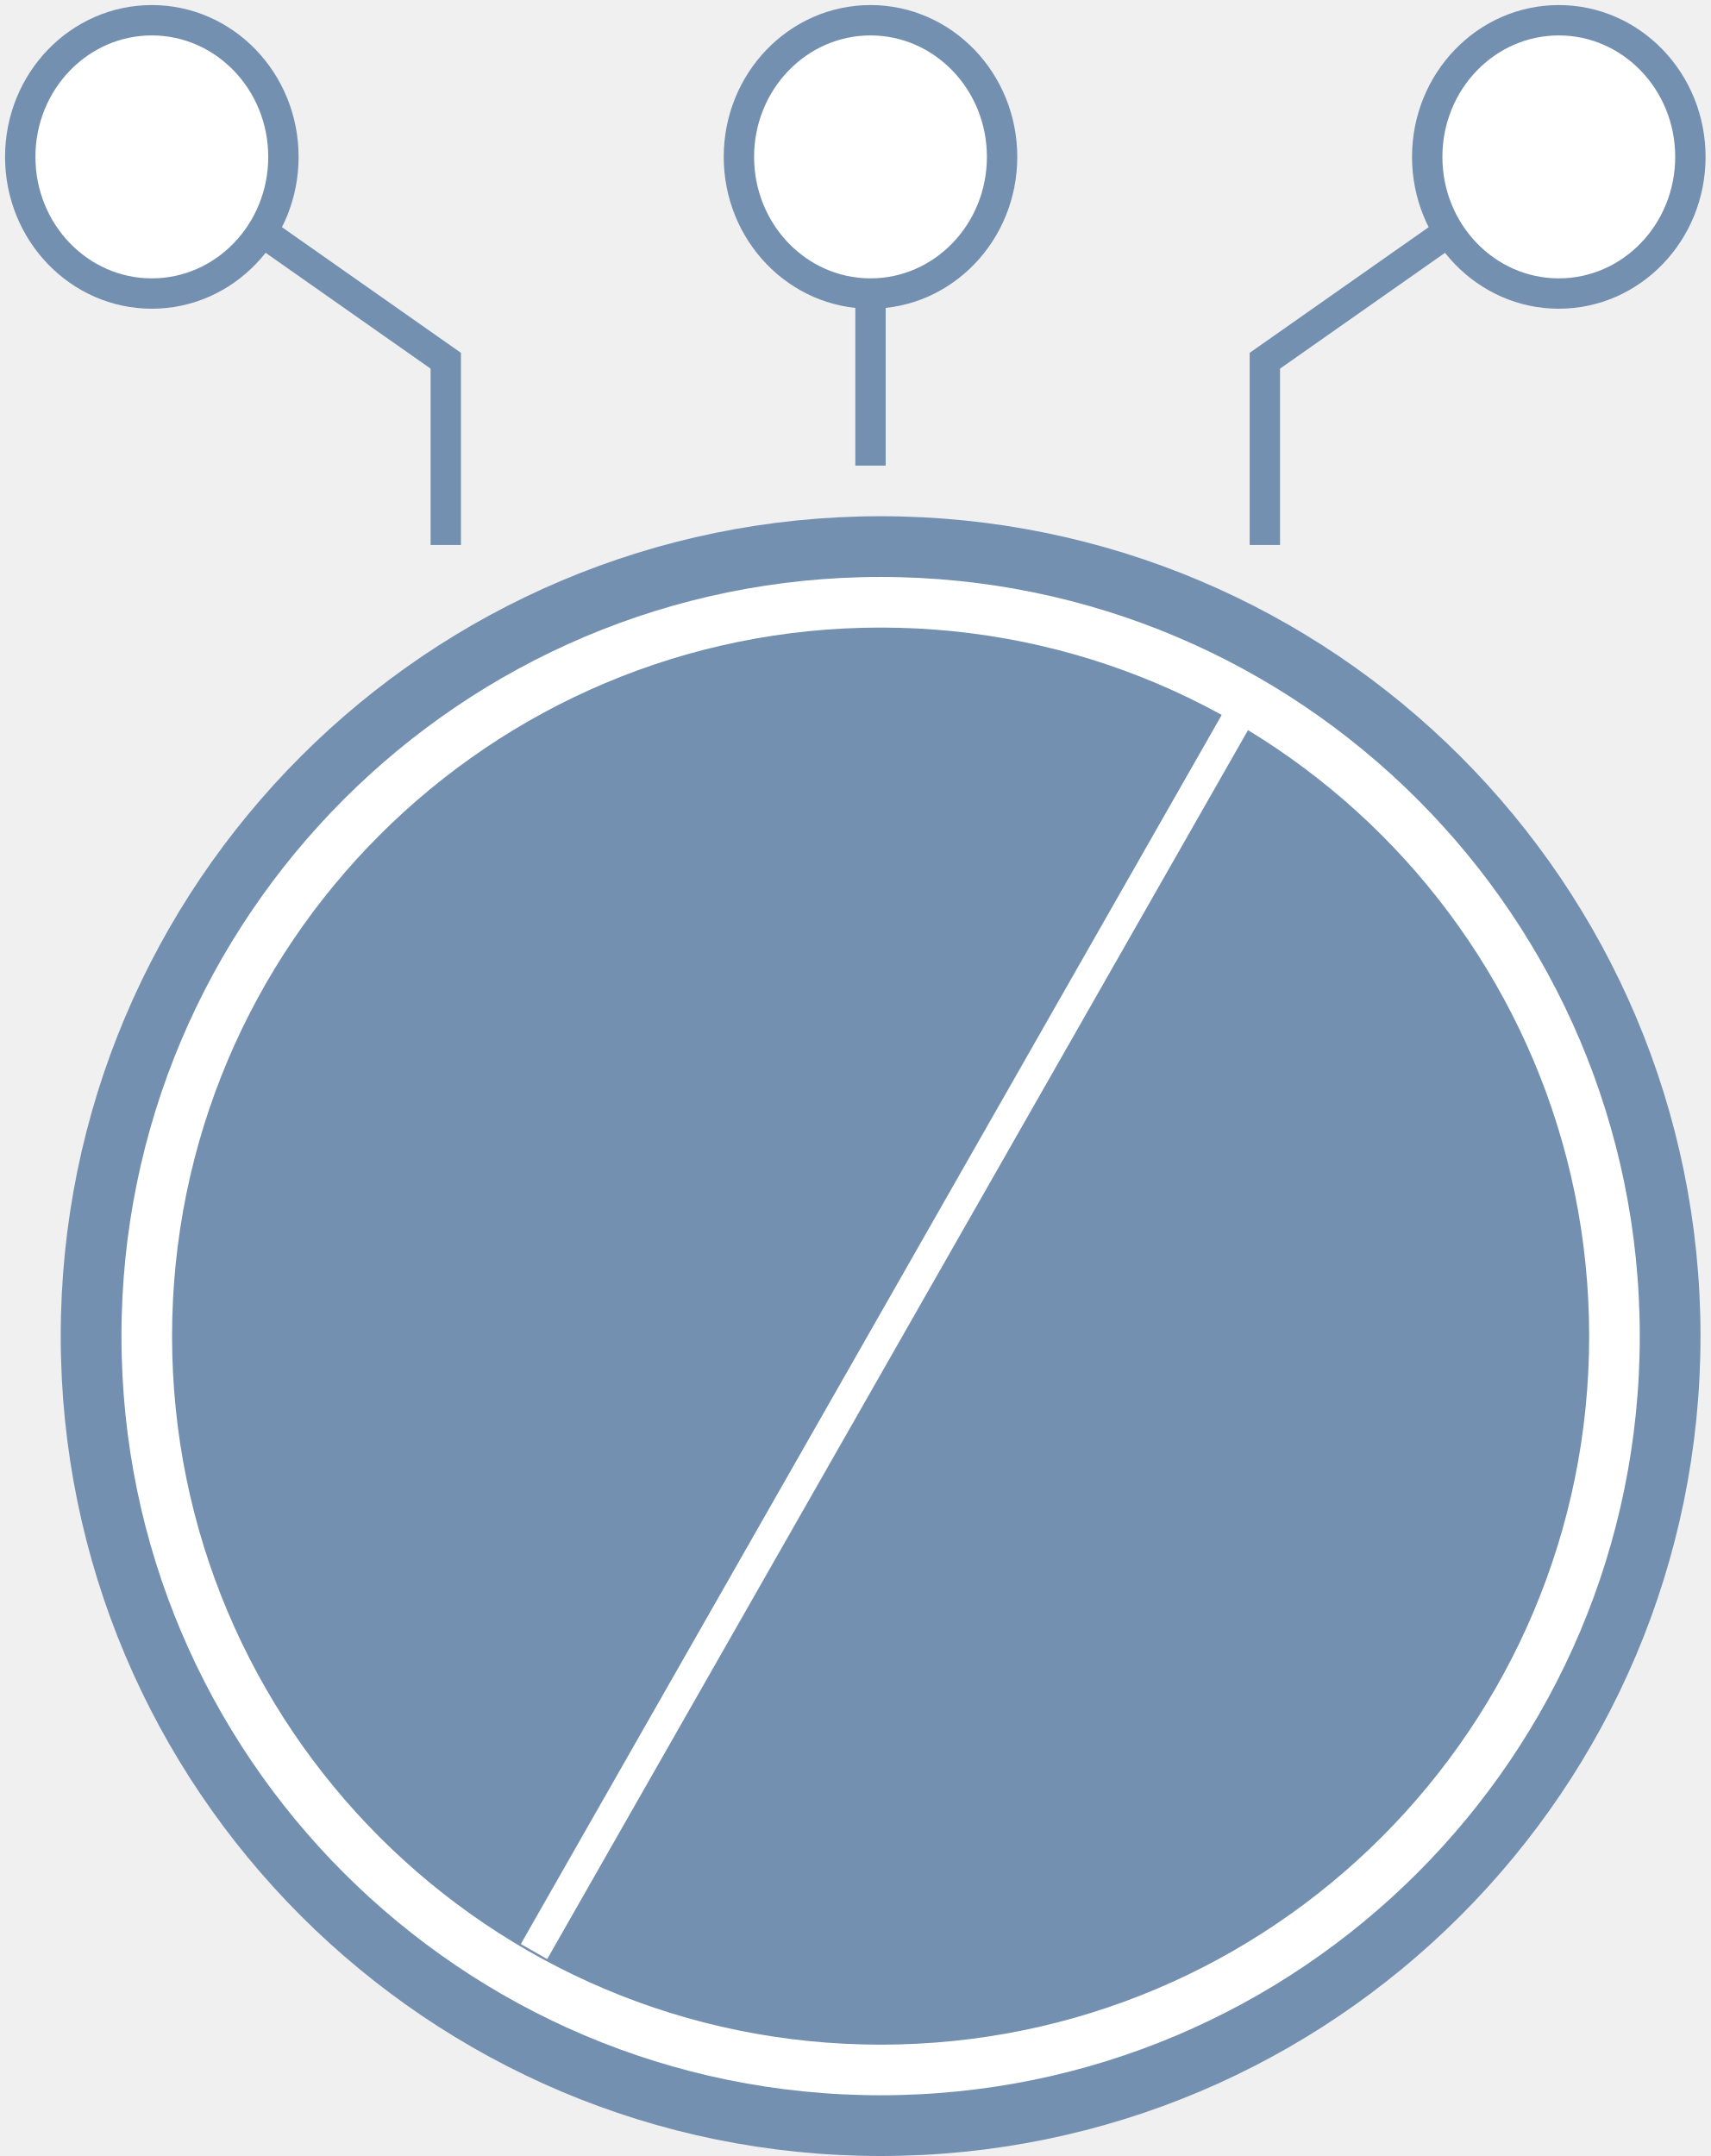
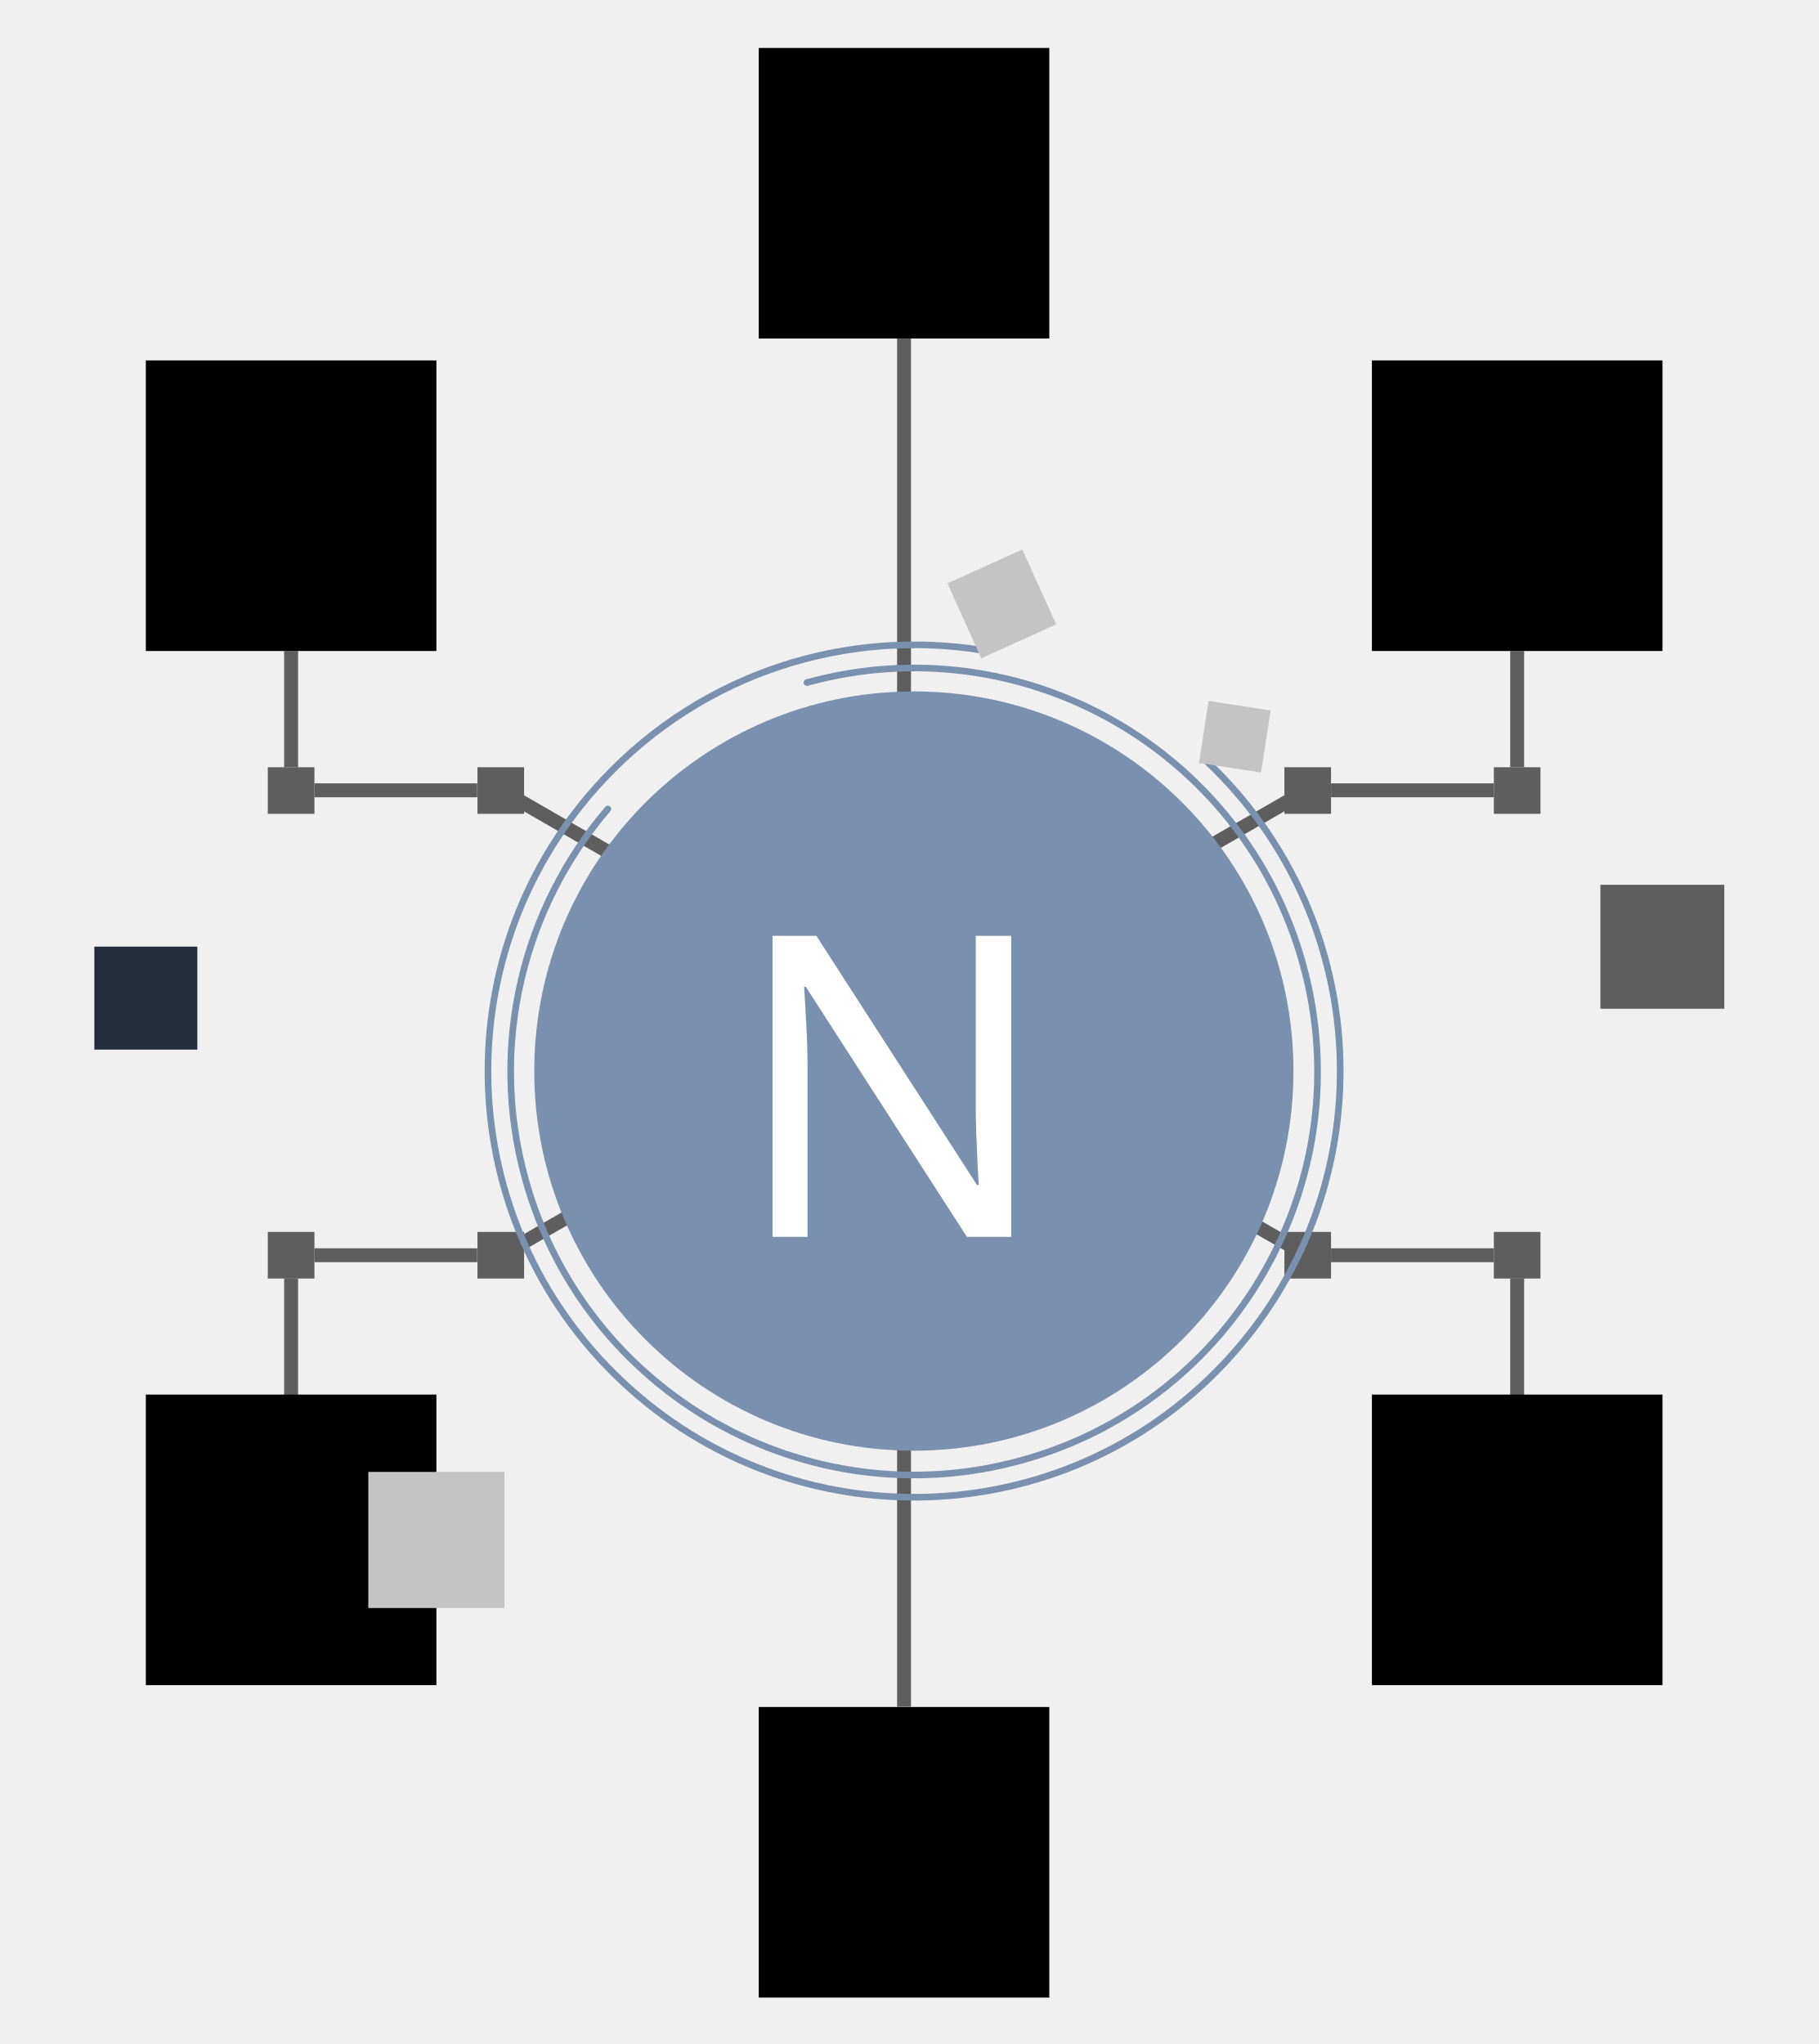
- <svg xmlns="http://www.w3.org/2000/svg" width="169px" height="213px" viewBox="0 0 169 213" version="1.1">
-   <defs />
-   <g id="Page-1" stroke="none" stroke-width="1" fill="none" fill-rule="evenodd">
-     <g id="Artboard" transform="translate(-712, -1514)">
-       <g id="How-Neutral-Works" transform="translate(175, 1239)">
-         <g id="Icon-2" transform="translate(448, 90)">
-           <g id="single-coin" transform="translate(91, 187)">
-             <g id="Group-4" transform="translate(7, 52)">
-               <circle id="Oval-2" stroke="#7490B1" stroke-width="6" fill="#FFFFFF" cx="78" cy="78" r="78" />
-               <circle id="Oval-2" stroke="#7490B1" stroke-width="2" fill="#7490B1" cx="78" cy="78" r="69" />
-               <path d="M113.5,16.5 L44.5,137.5" id="Line-2" stroke="#FFFFFF" stroke-width="3" stroke-linecap="square" />
-             </g>
-             <ellipse id="Oval-3" stroke="#7490B1" stroke-width="3" fill="#FFFFFF" cx="13" cy="13.5" rx="13" ry="13.5" />
-             <ellipse id="Oval-3-Copy" stroke="#7490B1" stroke-width="3" fill="#FFFFFF" cx="84" cy="13.5" rx="13" ry="13.5" />
-             <polyline id="Path-4" stroke="#7490B1" stroke-width="3" points="24.351 21.219 42.04 33.639 42.04 51.843" />
-             <path d="M84,27 L84,44" id="Path-5" stroke="#7490B1" stroke-width="3" />
-             <g id="Group-3" transform="translate(143.5, 26) scale(-1, 1) translate(-143.5, -26) translate(122, 0)" stroke="#7490B1" stroke-width="3">
-               <ellipse id="Oval-3" fill="#FFFFFF" cx="13" cy="13.5" rx="13" ry="13.5" />
-               <polyline id="Path-4" points="24.351 21.219 42.04 33.639 42.04 51.843" />
-             </g>
-           </g>
-         </g>
+ <svg xmlns="http://www.w3.org/2000/svg" version="1.1" id="Layer_1" x="0px" y="0px" viewBox="0 0 823 925" style="enable-background:new 0 0 823 925;" xml:space="preserve">
+   <style type="text/css">
+ 	.st0{fill:#5E5E5E;}
+ 	.st1{fill:#242D3C;}
+ 	.st2{fill:#C4C4C4;}
+ 	.st3{fill:#7990AE;}
+ 	.st4{fill:none;stroke:#7990AE;stroke-width:3;stroke-linecap:round;stroke-linejoin:round;stroke-miterlimit:10;}
+ 	.st5{fill:#FFFFFF;}
+ 	.st6{font-family:'Arial-Black';}
+ 	.st7{font-size:190.797px;}
+ </style>
+   <g>
+     <g>
+       <g>
+         <rect x="121.2" y="347.2" class="st0" width="21.1" height="21.1" />
+         <rect x="216.1" y="347.2" class="st0" width="21.1" height="21.1" />
+         <rect x="121.2" y="557.5" class="st0" width="21.1" height="21.1" />
+         <rect x="216.1" y="557.5" class="st0" width="21.1" height="21.1" />
+         <rect x="581.3" y="347.2" class="st0" width="21.1" height="21.1" />
+         <rect x="676.1" y="347.2" class="st0" width="21.1" height="21.1" />
+         <rect x="581.3" y="557.5" class="st0" width="21.1" height="21.1" />
+         <rect x="676.1" y="557.5" class="st0" width="21.1" height="21.1" />
+       </g>
+       <g>
+         <rect x="406" y="153.2" class="st0" width="6.3" height="197.2" />
+         <rect x="406" y="575.2" class="st0" width="6.3" height="197.2" />
+         <rect x="128.6" y="294.6" class="st0" width="6.3" height="52.6" />
+         <rect x="128.6" y="578.6" class="st0" width="6.3" height="52.6" />
+         <rect x="683.5" y="294.6" class="st0" width="6.3" height="52.6" />
+         <rect x="602.4" y="354.5" class="st0" width="73.7" height="6.3" />
+         <rect x="602.4" y="564.9" class="st0" width="73.7" height="6.3" />
+         <rect x="142.3" y="354.5" class="st0" width="73.7" height="6.3" />
+         <rect x="270.7" y="340.5" transform="matrix(0.4998 -0.8661 0.8661 0.4998 -196.24 429.5992)" class="st0" width="6.3" height="88.5" />
+         <rect x="541.4" y="496.8" transform="matrix(0.4986 -0.8668 0.8668 0.4986 -195.9195 743.3087)" class="st0" width="6.3" height="88.5" />
+         <rect x="500.3" y="381.5" transform="matrix(0.8668 -0.4986 0.4986 0.8668 -119.2832 322.7727)" class="st0" width="88.5" height="6.3" />
+         <rect x="229.5" y="537.9" transform="matrix(0.8668 -0.4986 0.4986 0.8668 -233.2836 208.5518)" class="st0" width="88.5" height="6.3" />
+         <rect x="142.3" y="564.9" class="st0" width="73.7" height="6.3" />
+         <rect x="683.5" y="578.6" class="st0" width="6.3" height="52.6" />
      </g>
    </g>
+     <g>
+       <g>
+         <rect x="343.4" y="21.7" width="131.5" height="131.5" />
+         <rect x="343.4" y="772.5" width="131.5" height="131.5" />
+         <rect x="620.9" y="163.1" width="131.5" height="131.5" />
+         <rect x="620.9" y="631.1" width="131.5" height="131.5" />
+         <rect x="66" y="163.1" width="131.5" height="131.5" />
+         <rect x="66" y="631.1" width="131.5" height="131.5" />
+       </g>
+     </g>
+     <rect x="724.3" y="400.4" class="st0" width="56.1" height="56.1" />
+     <rect x="42.7" y="428.4" class="st1" width="46.6" height="46.6" />
+     <rect x="166.7" y="666.1" class="st2" width="61.6" height="61.6" />
+     <path class="st3" d="M585.4,484.7c0,94.9-76.9,171.8-171.8,171.8s-171.8-76.9-171.8-171.8c0-94.9,76.9-171.8,171.8-171.8   S585.4,389.8,585.4,484.7z" />
+     <path class="st4" d="M365.2,308.9c97.2-26.8,197.7,30.3,224.5,127.5c26.8,97.2-30.3,197.7-127.5,224.5s-197.7-30.3-224.5-127.5   c-16.7-60.8-0.7-122.8,37.4-167.3" />
+     <path class="st4" d="M545.9,344.3c77.6,73,81.2,195.1,8.2,272.6c-73,77.6-195.1,81.2-272.6,8.2c-77.6-73-81.2-195.1-8.2-272.6   c45.6-48.5,110.4-68.1,171.5-58.2" />
+     <text transform="matrix(1 0 0 1 331.1323 559.7385)" class="st5 st6 st7">N</text>
+     <rect x="434.8" y="254.7" transform="matrix(0.9112 -0.4119 0.4119 0.9112 -72.3085 211.0108)" class="st2" width="37.2" height="37.2" />
+     <rect x="544.6" y="319.2" transform="matrix(0.1523 -0.9883 0.9883 0.1523 144.2521 834.8878)" class="st2" width="28.4" height="28.4" />
  </g>
</svg>
